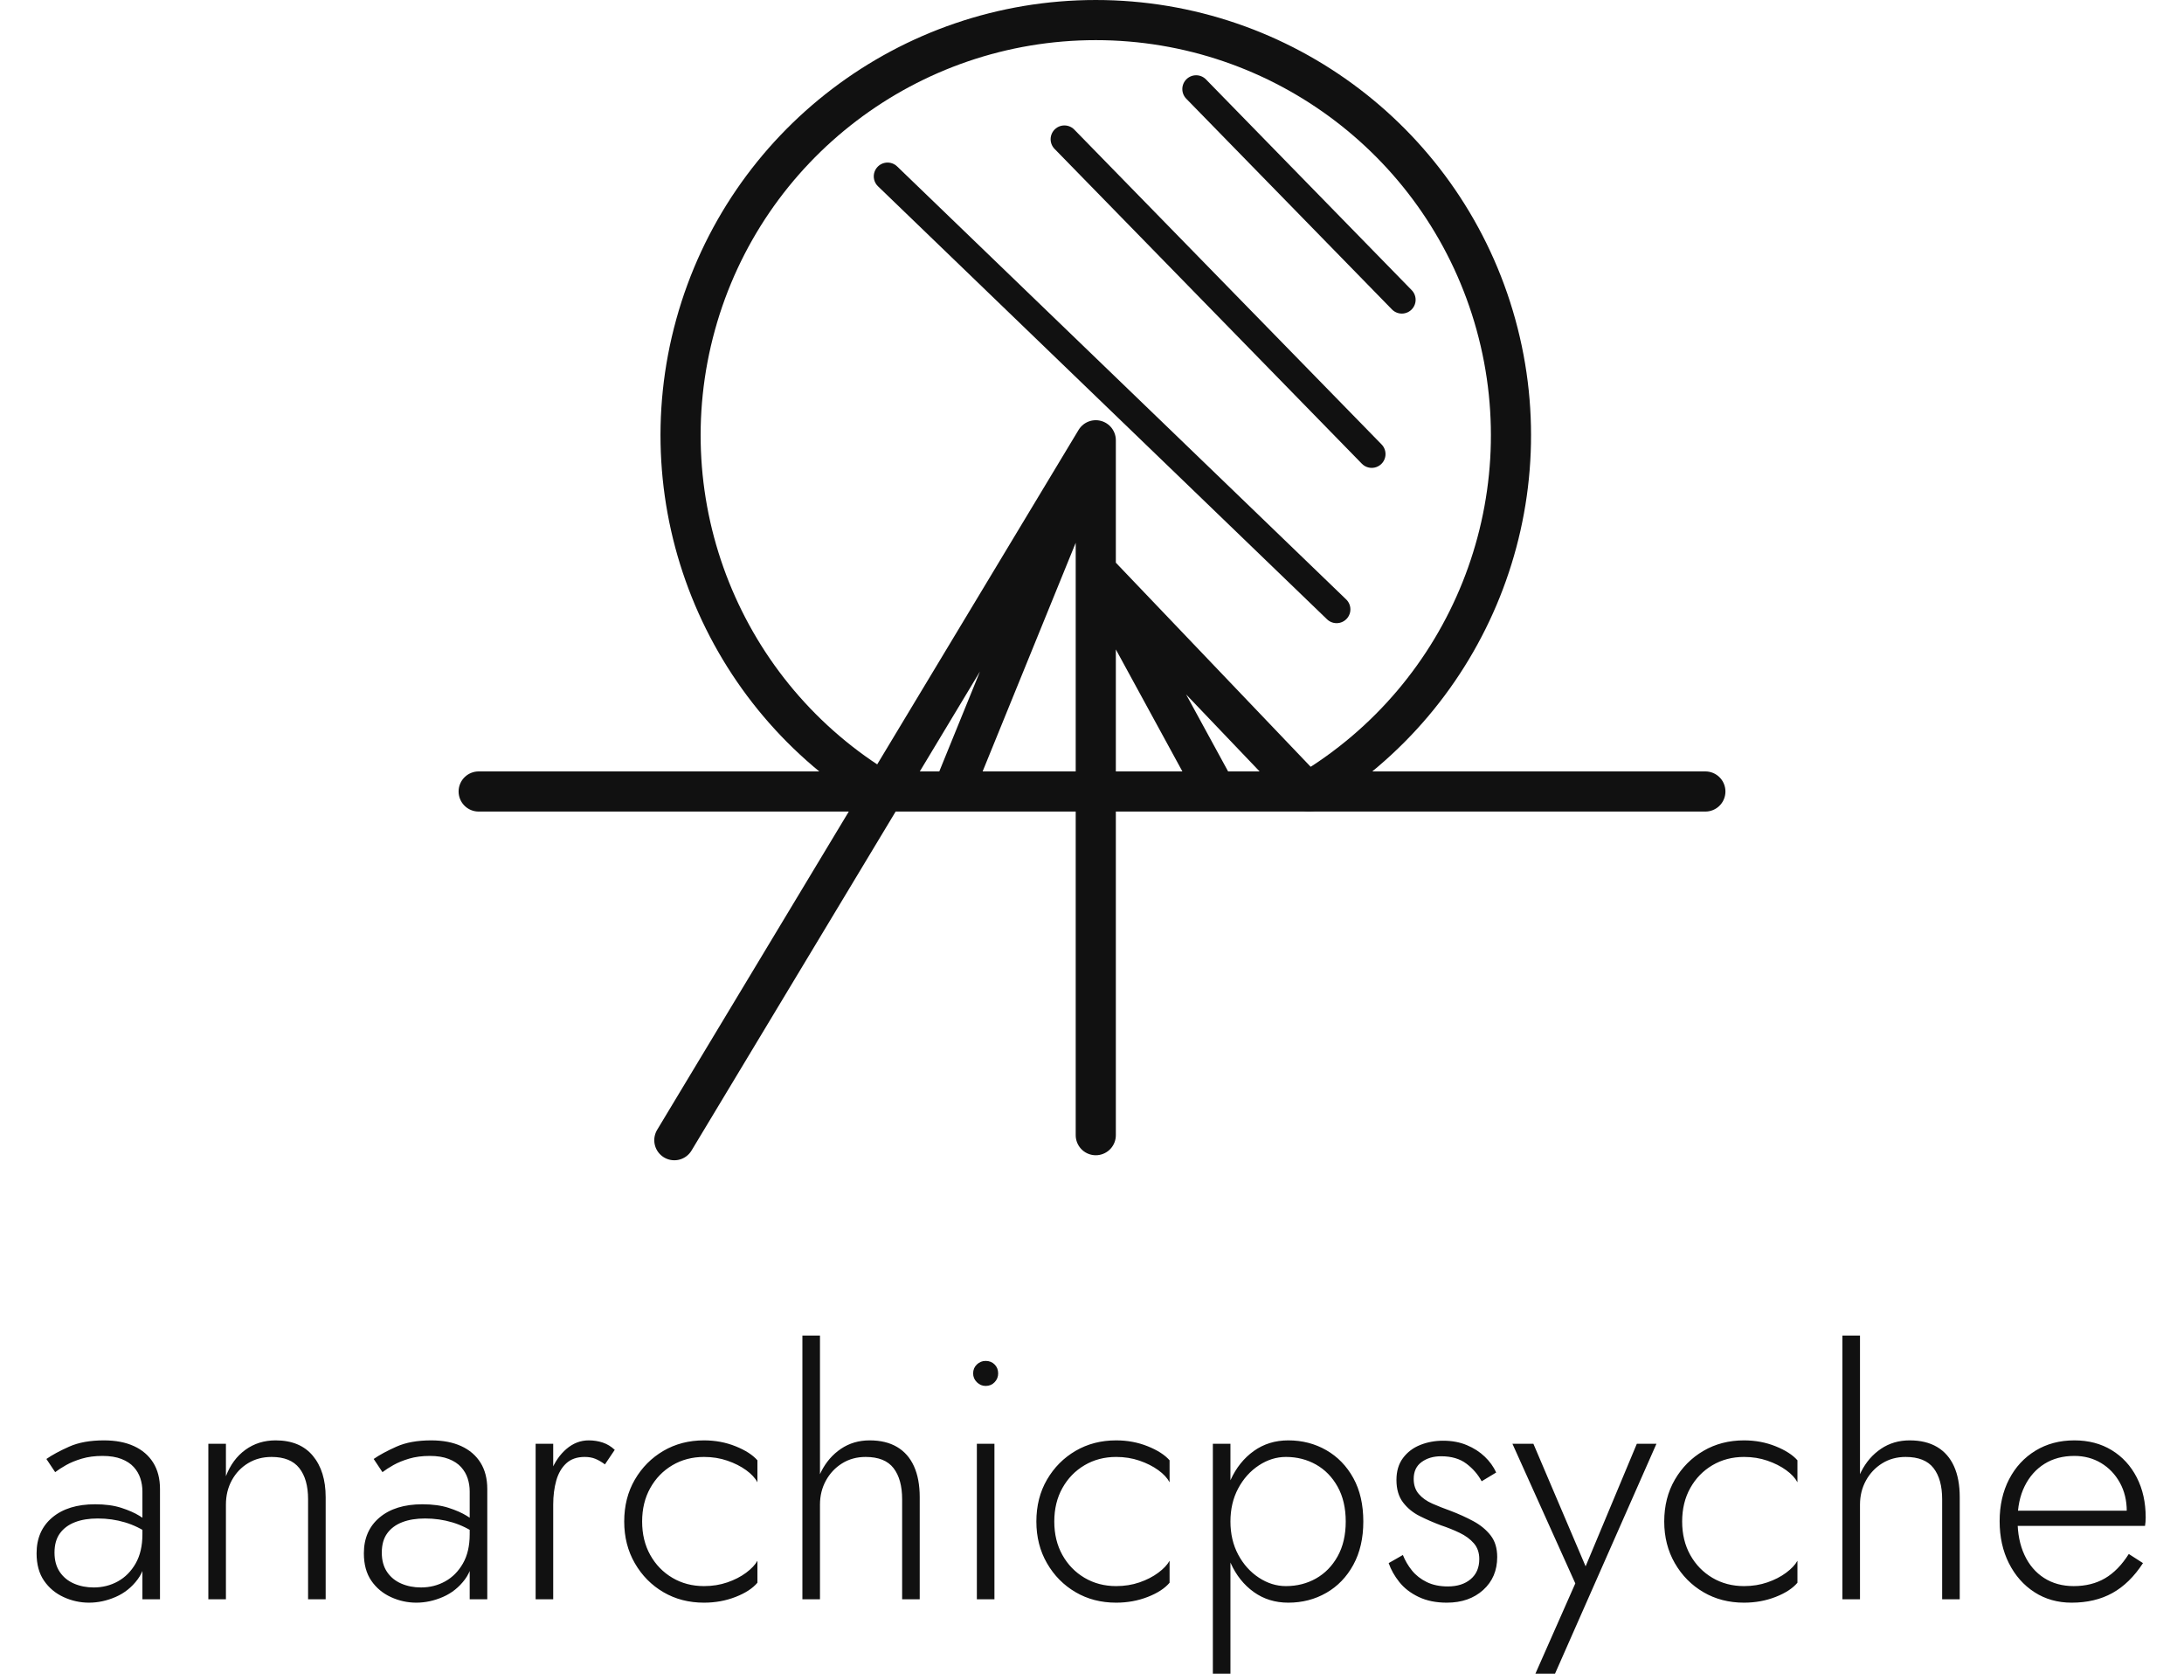
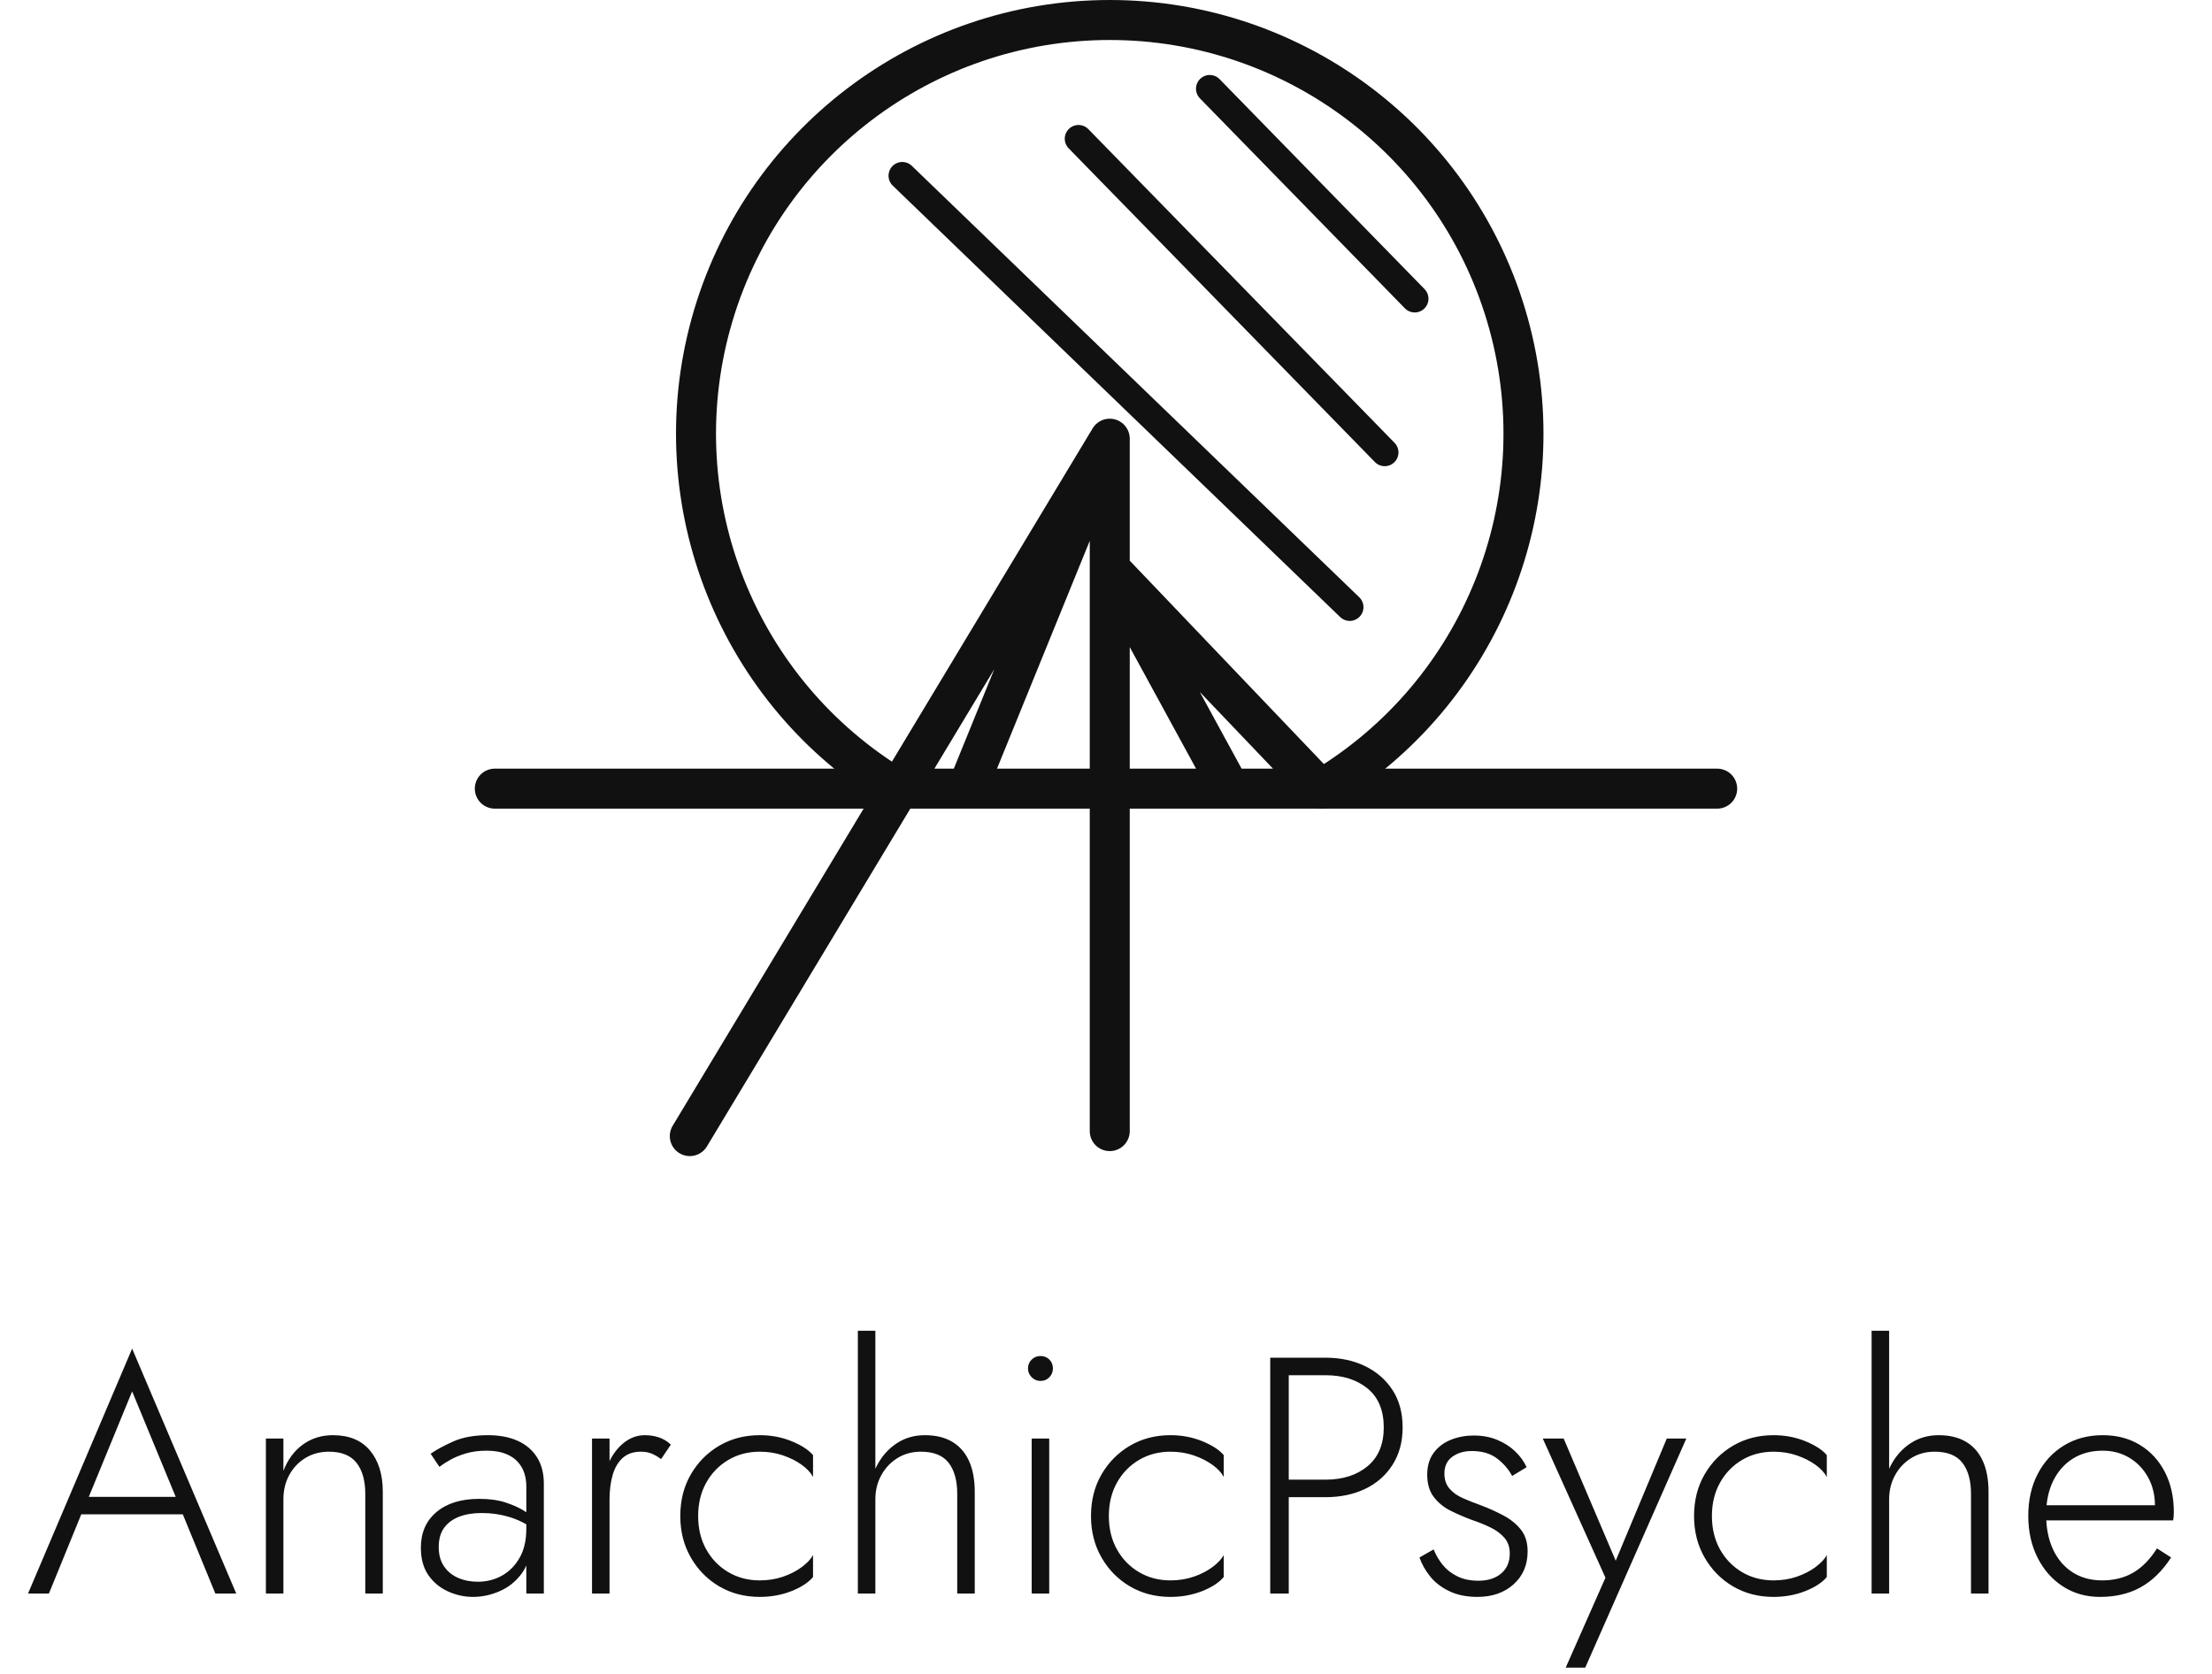
- <svg xmlns="http://www.w3.org/2000/svg" viewBox="-190.81 -5.5 870.61 669.5" role="img" aria-label="Anarchicpsyche">
+ <svg xmlns="http://www.w3.org/2000/svg" viewBox="-197.95 -5.5 884.9 669.5" role="img" aria-label="AnarchicPsyche">
  <g fill="none" stroke-linecap="round" stroke-linejoin="round">
    <path d="M160.99 310A165.5 165.5 0 1 1 331.01 310" stroke="#111111" stroke-width="16" />
    <path d="M286 30L368 114M233.5 50L356 175.5M163 64.8L342 237.4" stroke="#111111" stroke-width="11" />
    <path d="M0 310H489M246 170V447M246 170L78 449M246 170L189 310M246 222L294 310M246 222L330 310" stroke="#111111" stroke-width="16" />
  </g>
-   <path transform="translate(-180.81 632) scale(0.13478)" fill="#111111" d="M87 -138Q87 -173 103.0 -195.0Q119 -217 147.5 -228.0Q176 -239 215 -239Q257 -239 295.5 -227.5Q334 -216 368 -192V-225Q359 -234 338.0 -247.0Q317 -260 284.5 -270.5Q252 -281 207 -281Q127 -281 80.5 -242.0Q34 -203 34 -136Q34 -87 56.0 -55.0Q78 -23 114.0 -6.5Q150 10 189 10Q229 10 268.0 -7.0Q307 -24 333.0 -59.0Q359 -94 359 -148L347 -192Q347 -141 327.0 -106.0Q307 -71 274.5 -53.0Q242 -35 203 -35Q171 -35 144.5 -46.5Q118 -58 102.5 -81.0Q87 -104 87 -138ZM89 -376Q102 -386 121.5 -397.0Q141 -408 168.0 -416.0Q195 -424 229 -424Q262 -424 285.0 -415.0Q308 -406 321.5 -391.0Q335 -376 341.0 -357.5Q347 -339 347 -319V0H399V-326Q399 -372 379.0 -404.0Q359 -436 322.0 -453.0Q285 -470 233 -470Q172 -470 130.5 -451.5Q89 -433 63 -415ZM837 -296V0H889V-302Q889 -379 851.0 -424.5Q813 -470 741 -470Q690 -470 651.5 -442.0Q613 -414 594 -364V-460H542V0H594V-280Q594 -320 611.5 -352.0Q629 -384 659.5 -402.5Q690 -421 729 -421Q785 -421 811.0 -388.0Q837 -355 837 -296ZM1055 -138Q1055 -173 1071.0 -195.0Q1087 -217 1115.5 -228.0Q1144 -239 1183 -239Q1225 -239 1263.5 -227.5Q1302 -216 1336 -192V-225Q1327 -234 1306.0 -247.0Q1285 -260 1252.5 -270.5Q1220 -281 1175 -281Q1095 -281 1048.5 -242.0Q1002 -203 1002 -136Q1002 -87 1024.0 -55.0Q1046 -23 1082.0 -6.5Q1118 10 1157 10Q1197 10 1236.0 -7.0Q1275 -24 1301.0 -59.0Q1327 -94 1327 -148L1315 -192Q1315 -141 1295.0 -106.0Q1275 -71 1242.5 -53.0Q1210 -35 1171 -35Q1139 -35 1112.5 -46.5Q1086 -58 1070.5 -81.0Q1055 -104 1055 -138ZM1057 -376Q1070 -386 1089.5 -397.0Q1109 -408 1136.0 -416.0Q1163 -424 1197 -424Q1230 -424 1253.0 -415.0Q1276 -406 1289.5 -391.0Q1303 -376 1309.0 -357.5Q1315 -339 1315 -319V0H1367V-326Q1367 -372 1347.0 -404.0Q1327 -436 1290.0 -453.0Q1253 -470 1201 -470Q1140 -470 1098.5 -451.5Q1057 -433 1031 -415ZM1562 -460H1510V0H1562ZM1715 -399 1744 -442Q1728 -457 1708.5 -463.5Q1689 -470 1667 -470Q1631 -470 1601.5 -445.0Q1572 -420 1555.0 -377.5Q1538 -335 1538 -280H1562Q1562 -319 1571.0 -351.0Q1580 -383 1600.5 -402.0Q1621 -421 1655 -421Q1673 -421 1686.5 -415.5Q1700 -410 1715 -399ZM1825 -230Q1825 -286 1849.0 -329.0Q1873 -372 1914.5 -396.5Q1956 -421 2008 -421Q2045 -421 2077.0 -410.0Q2109 -399 2132.5 -382.0Q2156 -365 2166 -346V-411Q2145 -435 2101.5 -452.5Q2058 -470 2008 -470Q1941 -470 1888.0 -439.0Q1835 -408 1803.5 -354.0Q1772 -300 1772 -230Q1772 -161 1803.5 -106.5Q1835 -52 1888.0 -21.0Q1941 10 2008 10Q2058 10 2101.5 -7.0Q2145 -24 2166 -49V-114Q2156 -96 2132.5 -78.5Q2109 -61 2077.0 -50.0Q2045 -39 2008 -39Q1956 -39 1914.5 -63.5Q1873 -88 1849.0 -131.0Q1825 -174 1825 -230ZM2351 -780H2299V0H2351ZM2594 -296V0H2646V-302Q2646 -356 2629.0 -393.5Q2612 -431 2579.0 -450.5Q2546 -470 2498 -470Q2450 -470 2413.0 -445.0Q2376 -420 2354.5 -377.5Q2333 -335 2333 -280H2351Q2351 -319 2368.5 -351.0Q2386 -383 2416.5 -402.0Q2447 -421 2486 -421Q2543 -421 2568.5 -388.0Q2594 -355 2594 -296ZM2804 -668Q2804 -653 2815.0 -642.0Q2826 -631 2841 -631Q2857 -631 2867.5 -642.0Q2878 -653 2878 -668Q2878 -684 2867.5 -694.5Q2857 -705 2841 -705Q2826 -705 2815.0 -694.5Q2804 -684 2804 -668ZM2815 -460V0H2867V-460ZM3044 -230Q3044 -286 3068.0 -329.0Q3092 -372 3133.5 -396.5Q3175 -421 3227 -421Q3264 -421 3296.0 -410.0Q3328 -399 3351.5 -382.0Q3375 -365 3385 -346V-411Q3364 -435 3320.5 -452.5Q3277 -470 3227 -470Q3160 -470 3107.0 -439.0Q3054 -408 3022.5 -354.0Q2991 -300 2991 -230Q2991 -161 3022.5 -106.5Q3054 -52 3107.0 -21.0Q3160 10 3227 10Q3277 10 3320.5 -7.0Q3364 -24 3385 -49V-114Q3375 -96 3351.5 -78.5Q3328 -61 3296.0 -50.0Q3264 -39 3227 -39Q3175 -39 3133.5 -63.5Q3092 -88 3068.0 -131.0Q3044 -174 3044 -230ZM3565 220V-460H3513V220ZM3958 -230Q3958 -305 3928.5 -358.5Q3899 -412 3848.5 -441.0Q3798 -470 3736 -470Q3678 -470 3634.0 -438.5Q3590 -407 3565.5 -353.0Q3541 -299 3541 -230Q3541 -162 3565.5 -107.5Q3590 -53 3634.0 -21.5Q3678 10 3736 10Q3798 10 3848.5 -19.0Q3899 -48 3928.5 -102.0Q3958 -156 3958 -230ZM3906 -230Q3906 -170 3882.0 -127.0Q3858 -84 3818.0 -61.5Q3778 -39 3729 -39Q3687 -39 3649.0 -64.0Q3611 -89 3588.0 -132.0Q3565 -175 3565 -230Q3565 -285 3588.0 -328.0Q3611 -371 3649.0 -396.0Q3687 -421 3729 -421Q3778 -421 3818.0 -398.5Q3858 -376 3882.0 -333.0Q3906 -290 3906 -230ZM4075 -131 4033 -107Q4043 -78 4064.5 -51.0Q4086 -24 4121.5 -7.0Q4157 10 4205 10Q4271 10 4312.5 -27.5Q4354 -65 4354 -125Q4354 -164 4334.5 -189.0Q4315 -214 4283.5 -231.0Q4252 -248 4215 -262Q4187 -272 4162.0 -283.0Q4137 -294 4122.0 -311.5Q4107 -329 4107 -356Q4107 -389 4130.5 -406.0Q4154 -423 4188 -423Q4234 -423 4263.0 -401.0Q4292 -379 4308 -349L4351 -375Q4339 -401 4317.0 -422.0Q4295 -443 4264.0 -456.0Q4233 -469 4194 -469Q4158 -469 4126.5 -456.5Q4095 -444 4075.5 -418.0Q4056 -392 4056 -353Q4056 -312 4075.5 -286.5Q4095 -261 4125.0 -246.0Q4155 -231 4187 -219Q4217 -209 4243.0 -196.5Q4269 -184 4285.0 -165.5Q4301 -147 4301 -119Q4301 -81 4275.5 -59.5Q4250 -38 4208 -38Q4172 -38 4145.5 -51.0Q4119 -64 4102.0 -85.0Q4085 -106 4075 -131ZM4825 -460H4767L4604 -70L4628 -68L4461 -460H4399L4585 -47L4467 220H4525ZM4901 -230Q4901 -286 4925.0 -329.0Q4949 -372 4990.5 -396.5Q5032 -421 5084 -421Q5121 -421 5153.0 -410.0Q5185 -399 5208.5 -382.0Q5232 -365 5242 -346V-411Q5221 -435 5177.5 -452.5Q5134 -470 5084 -470Q5017 -470 4964.0 -439.0Q4911 -408 4879.5 -354.0Q4848 -300 4848 -230Q4848 -161 4879.5 -106.5Q4911 -52 4964.0 -21.0Q5017 10 5084 10Q5134 10 5177.5 -7.0Q5221 -24 5242 -49V-114Q5232 -96 5208.5 -78.5Q5185 -61 5153.0 -50.0Q5121 -39 5084 -39Q5032 -39 4990.5 -63.5Q4949 -88 4925.0 -131.0Q4901 -174 4901 -230ZM5427 -780H5375V0H5427ZM5670 -296V0H5722V-302Q5722 -356 5705.0 -393.5Q5688 -431 5655.0 -450.5Q5622 -470 5574 -470Q5526 -470 5489.0 -445.0Q5452 -420 5430.5 -377.5Q5409 -335 5409 -280H5427Q5427 -319 5444.5 -351.0Q5462 -383 5492.5 -402.0Q5523 -421 5562 -421Q5619 -421 5644.5 -388.0Q5670 -355 5670 -296ZM6053 10Q6122 10 6173.5 -18.5Q6225 -47 6264 -107L6222 -134Q6191 -85 6151.5 -62.0Q6112 -39 6059 -39Q6009 -39 5971.5 -63.0Q5934 -87 5913.5 -131.0Q5893 -175 5893 -234Q5893 -292 5914.0 -334.5Q5935 -377 5972.5 -400.5Q6010 -424 6061 -424Q6105 -424 6140.0 -403.0Q6175 -382 6195.5 -345.0Q6216 -308 6216 -261Q6216 -253 6213.5 -244.5Q6211 -236 6209 -231L6231 -262H5873V-217H6270Q6271 -222 6271.5 -229.0Q6272 -236 6272 -242Q6272 -309 6245.5 -360.5Q6219 -412 6171.5 -441.0Q6124 -470 6061 -470Q5996 -470 5946.0 -439.5Q5896 -409 5868.0 -355.0Q5840 -301 5840 -231Q5840 -161 5867.5 -106.5Q5895 -52 5943.0 -21.0Q5991 10 6053 10Z" />
+   <path transform="translate(-187.95 632) scale(0.13478)" fill="#111111" d="M140 -235H499L481 -287H158ZM318 -600 456 -266 461 -253 565 0H627L318 -727L9 0H71L176 -257L182 -269ZM1010 -296V0H1062V-302Q1062 -379 1024.0 -424.5Q986 -470 914 -470Q863 -470 824.5 -442.0Q786 -414 767 -364V-460H715V0H767V-280Q767 -320 784.5 -352.0Q802 -384 832.5 -402.5Q863 -421 902 -421Q958 -421 984.0 -388.0Q1010 -355 1010 -296ZM1228 -138Q1228 -173 1244.0 -195.0Q1260 -217 1288.5 -228.0Q1317 -239 1356 -239Q1398 -239 1436.5 -227.5Q1475 -216 1509 -192V-225Q1500 -234 1479.0 -247.0Q1458 -260 1425.5 -270.5Q1393 -281 1348 -281Q1268 -281 1221.5 -242.0Q1175 -203 1175 -136Q1175 -87 1197.0 -55.0Q1219 -23 1255.0 -6.5Q1291 10 1330 10Q1370 10 1409.0 -7.0Q1448 -24 1474.0 -59.0Q1500 -94 1500 -148L1488 -192Q1488 -141 1468.0 -106.0Q1448 -71 1415.5 -53.0Q1383 -35 1344 -35Q1312 -35 1285.5 -46.5Q1259 -58 1243.5 -81.0Q1228 -104 1228 -138ZM1230 -376Q1243 -386 1262.5 -397.0Q1282 -408 1309.0 -416.0Q1336 -424 1370 -424Q1403 -424 1426.0 -415.0Q1449 -406 1462.5 -391.0Q1476 -376 1482.0 -357.5Q1488 -339 1488 -319V0H1540V-326Q1540 -372 1520.0 -404.0Q1500 -436 1463.0 -453.0Q1426 -470 1374 -470Q1313 -470 1271.5 -451.5Q1230 -433 1204 -415ZM1735 -460H1683V0H1735ZM1888 -399 1917 -442Q1901 -457 1881.5 -463.5Q1862 -470 1840 -470Q1804 -470 1774.5 -445.0Q1745 -420 1728.0 -377.5Q1711 -335 1711 -280H1735Q1735 -319 1744.0 -351.0Q1753 -383 1773.5 -402.0Q1794 -421 1828 -421Q1846 -421 1859.5 -415.5Q1873 -410 1888 -399ZM1998 -230Q1998 -286 2022.0 -329.0Q2046 -372 2087.5 -396.5Q2129 -421 2181 -421Q2218 -421 2250.0 -410.0Q2282 -399 2305.5 -382.0Q2329 -365 2339 -346V-411Q2318 -435 2274.5 -452.5Q2231 -470 2181 -470Q2114 -470 2061.0 -439.0Q2008 -408 1976.5 -354.0Q1945 -300 1945 -230Q1945 -161 1976.5 -106.5Q2008 -52 2061.0 -21.0Q2114 10 2181 10Q2231 10 2274.5 -7.0Q2318 -24 2339 -49V-114Q2329 -96 2305.5 -78.5Q2282 -61 2250.0 -50.0Q2218 -39 2181 -39Q2129 -39 2087.5 -63.5Q2046 -88 2022.0 -131.0Q1998 -174 1998 -230ZM2524 -780H2472V0H2524ZM2767 -296V0H2819V-302Q2819 -356 2802.0 -393.5Q2785 -431 2752.0 -450.5Q2719 -470 2671 -470Q2623 -470 2586.0 -445.0Q2549 -420 2527.5 -377.5Q2506 -335 2506 -280H2524Q2524 -319 2541.5 -351.0Q2559 -383 2589.5 -402.0Q2620 -421 2659 -421Q2716 -421 2741.5 -388.0Q2767 -355 2767 -296ZM2977 -668Q2977 -653 2988.0 -642.0Q2999 -631 3014 -631Q3030 -631 3040.5 -642.0Q3051 -653 3051 -668Q3051 -684 3040.5 -694.5Q3030 -705 3014 -705Q2999 -705 2988.0 -694.5Q2977 -684 2977 -668ZM2988 -460V0H3040V-460ZM3217 -230Q3217 -286 3241.0 -329.0Q3265 -372 3306.5 -396.5Q3348 -421 3400 -421Q3437 -421 3469.0 -410.0Q3501 -399 3524.5 -382.0Q3548 -365 3558 -346V-411Q3537 -435 3493.5 -452.5Q3450 -470 3400 -470Q3333 -470 3280.0 -439.0Q3227 -408 3195.5 -354.0Q3164 -300 3164 -230Q3164 -161 3195.5 -106.5Q3227 -52 3280.0 -21.0Q3333 10 3400 10Q3450 10 3493.5 -7.0Q3537 -24 3558 -49V-114Q3548 -96 3524.5 -78.5Q3501 -61 3469.0 -50.0Q3437 -39 3400 -39Q3348 -39 3306.5 -63.5Q3265 -88 3241.0 -131.0Q3217 -174 3217 -230ZM3696 -700V0H3751V-700ZM3727 -648H3860Q3937 -648 3985.0 -608.5Q4033 -569 4033 -493Q4033 -418 3985.0 -378.0Q3937 -338 3860 -338H3727V-286H3860Q3926 -286 3977.5 -310.5Q4029 -335 4059.0 -382.0Q4089 -429 4089 -493Q4089 -558 4059.0 -604.0Q4029 -650 3977.5 -675.0Q3926 -700 3860 -700H3727ZM4181 -131 4139 -107Q4149 -78 4170.5 -51.0Q4192 -24 4227.5 -7.0Q4263 10 4311 10Q4377 10 4418.5 -27.5Q4460 -65 4460 -125Q4460 -164 4440.5 -189.0Q4421 -214 4389.5 -231.0Q4358 -248 4321 -262Q4293 -272 4268.0 -283.0Q4243 -294 4228.0 -311.5Q4213 -329 4213 -356Q4213 -389 4236.5 -406.0Q4260 -423 4294 -423Q4340 -423 4369.0 -401.0Q4398 -379 4414 -349L4457 -375Q4445 -401 4423.0 -422.0Q4401 -443 4370.0 -456.0Q4339 -469 4300 -469Q4264 -469 4232.5 -456.5Q4201 -444 4181.5 -418.0Q4162 -392 4162 -353Q4162 -312 4181.5 -286.5Q4201 -261 4231.0 -246.0Q4261 -231 4293 -219Q4323 -209 4349.0 -196.5Q4375 -184 4391.0 -165.5Q4407 -147 4407 -119Q4407 -81 4381.5 -59.5Q4356 -38 4314 -38Q4278 -38 4251.5 -51.0Q4225 -64 4208.0 -85.0Q4191 -106 4181 -131ZM4931 -460H4873L4710 -70L4734 -68L4567 -460H4505L4691 -47L4573 220H4631ZM5007 -230Q5007 -286 5031.0 -329.0Q5055 -372 5096.5 -396.5Q5138 -421 5190 -421Q5227 -421 5259.0 -410.0Q5291 -399 5314.5 -382.0Q5338 -365 5348 -346V-411Q5327 -435 5283.5 -452.5Q5240 -470 5190 -470Q5123 -470 5070.0 -439.0Q5017 -408 4985.5 -354.0Q4954 -300 4954 -230Q4954 -161 4985.5 -106.5Q5017 -52 5070.0 -21.0Q5123 10 5190 10Q5240 10 5283.5 -7.0Q5327 -24 5348 -49V-114Q5338 -96 5314.5 -78.5Q5291 -61 5259.0 -50.0Q5227 -39 5190 -39Q5138 -39 5096.5 -63.5Q5055 -88 5031.0 -131.0Q5007 -174 5007 -230ZM5533 -780H5481V0H5533ZM5776 -296V0H5828V-302Q5828 -356 5811.0 -393.5Q5794 -431 5761.0 -450.5Q5728 -470 5680 -470Q5632 -470 5595.0 -445.0Q5558 -420 5536.5 -377.5Q5515 -335 5515 -280H5533Q5533 -319 5550.5 -351.0Q5568 -383 5598.5 -402.0Q5629 -421 5668 -421Q5725 -421 5750.5 -388.0Q5776 -355 5776 -296ZM6159 10Q6228 10 6279.5 -18.5Q6331 -47 6370 -107L6328 -134Q6297 -85 6257.5 -62.0Q6218 -39 6165 -39Q6115 -39 6077.5 -63.0Q6040 -87 6019.5 -131.0Q5999 -175 5999 -234Q5999 -292 6020.0 -334.5Q6041 -377 6078.5 -400.5Q6116 -424 6167 -424Q6211 -424 6246.0 -403.0Q6281 -382 6301.5 -345.0Q6322 -308 6322 -261Q6322 -253 6319.5 -244.5Q6317 -236 6315 -231L6337 -262H5979V-217H6376Q6377 -222 6377.5 -229.0Q6378 -236 6378 -242Q6378 -309 6351.5 -360.5Q6325 -412 6277.5 -441.0Q6230 -470 6167 -470Q6102 -470 6052.0 -439.5Q6002 -409 5974.0 -355.0Q5946 -301 5946 -231Q5946 -161 5973.5 -106.5Q6001 -52 6049.0 -21.0Q6097 10 6159 10Z" />
</svg>
